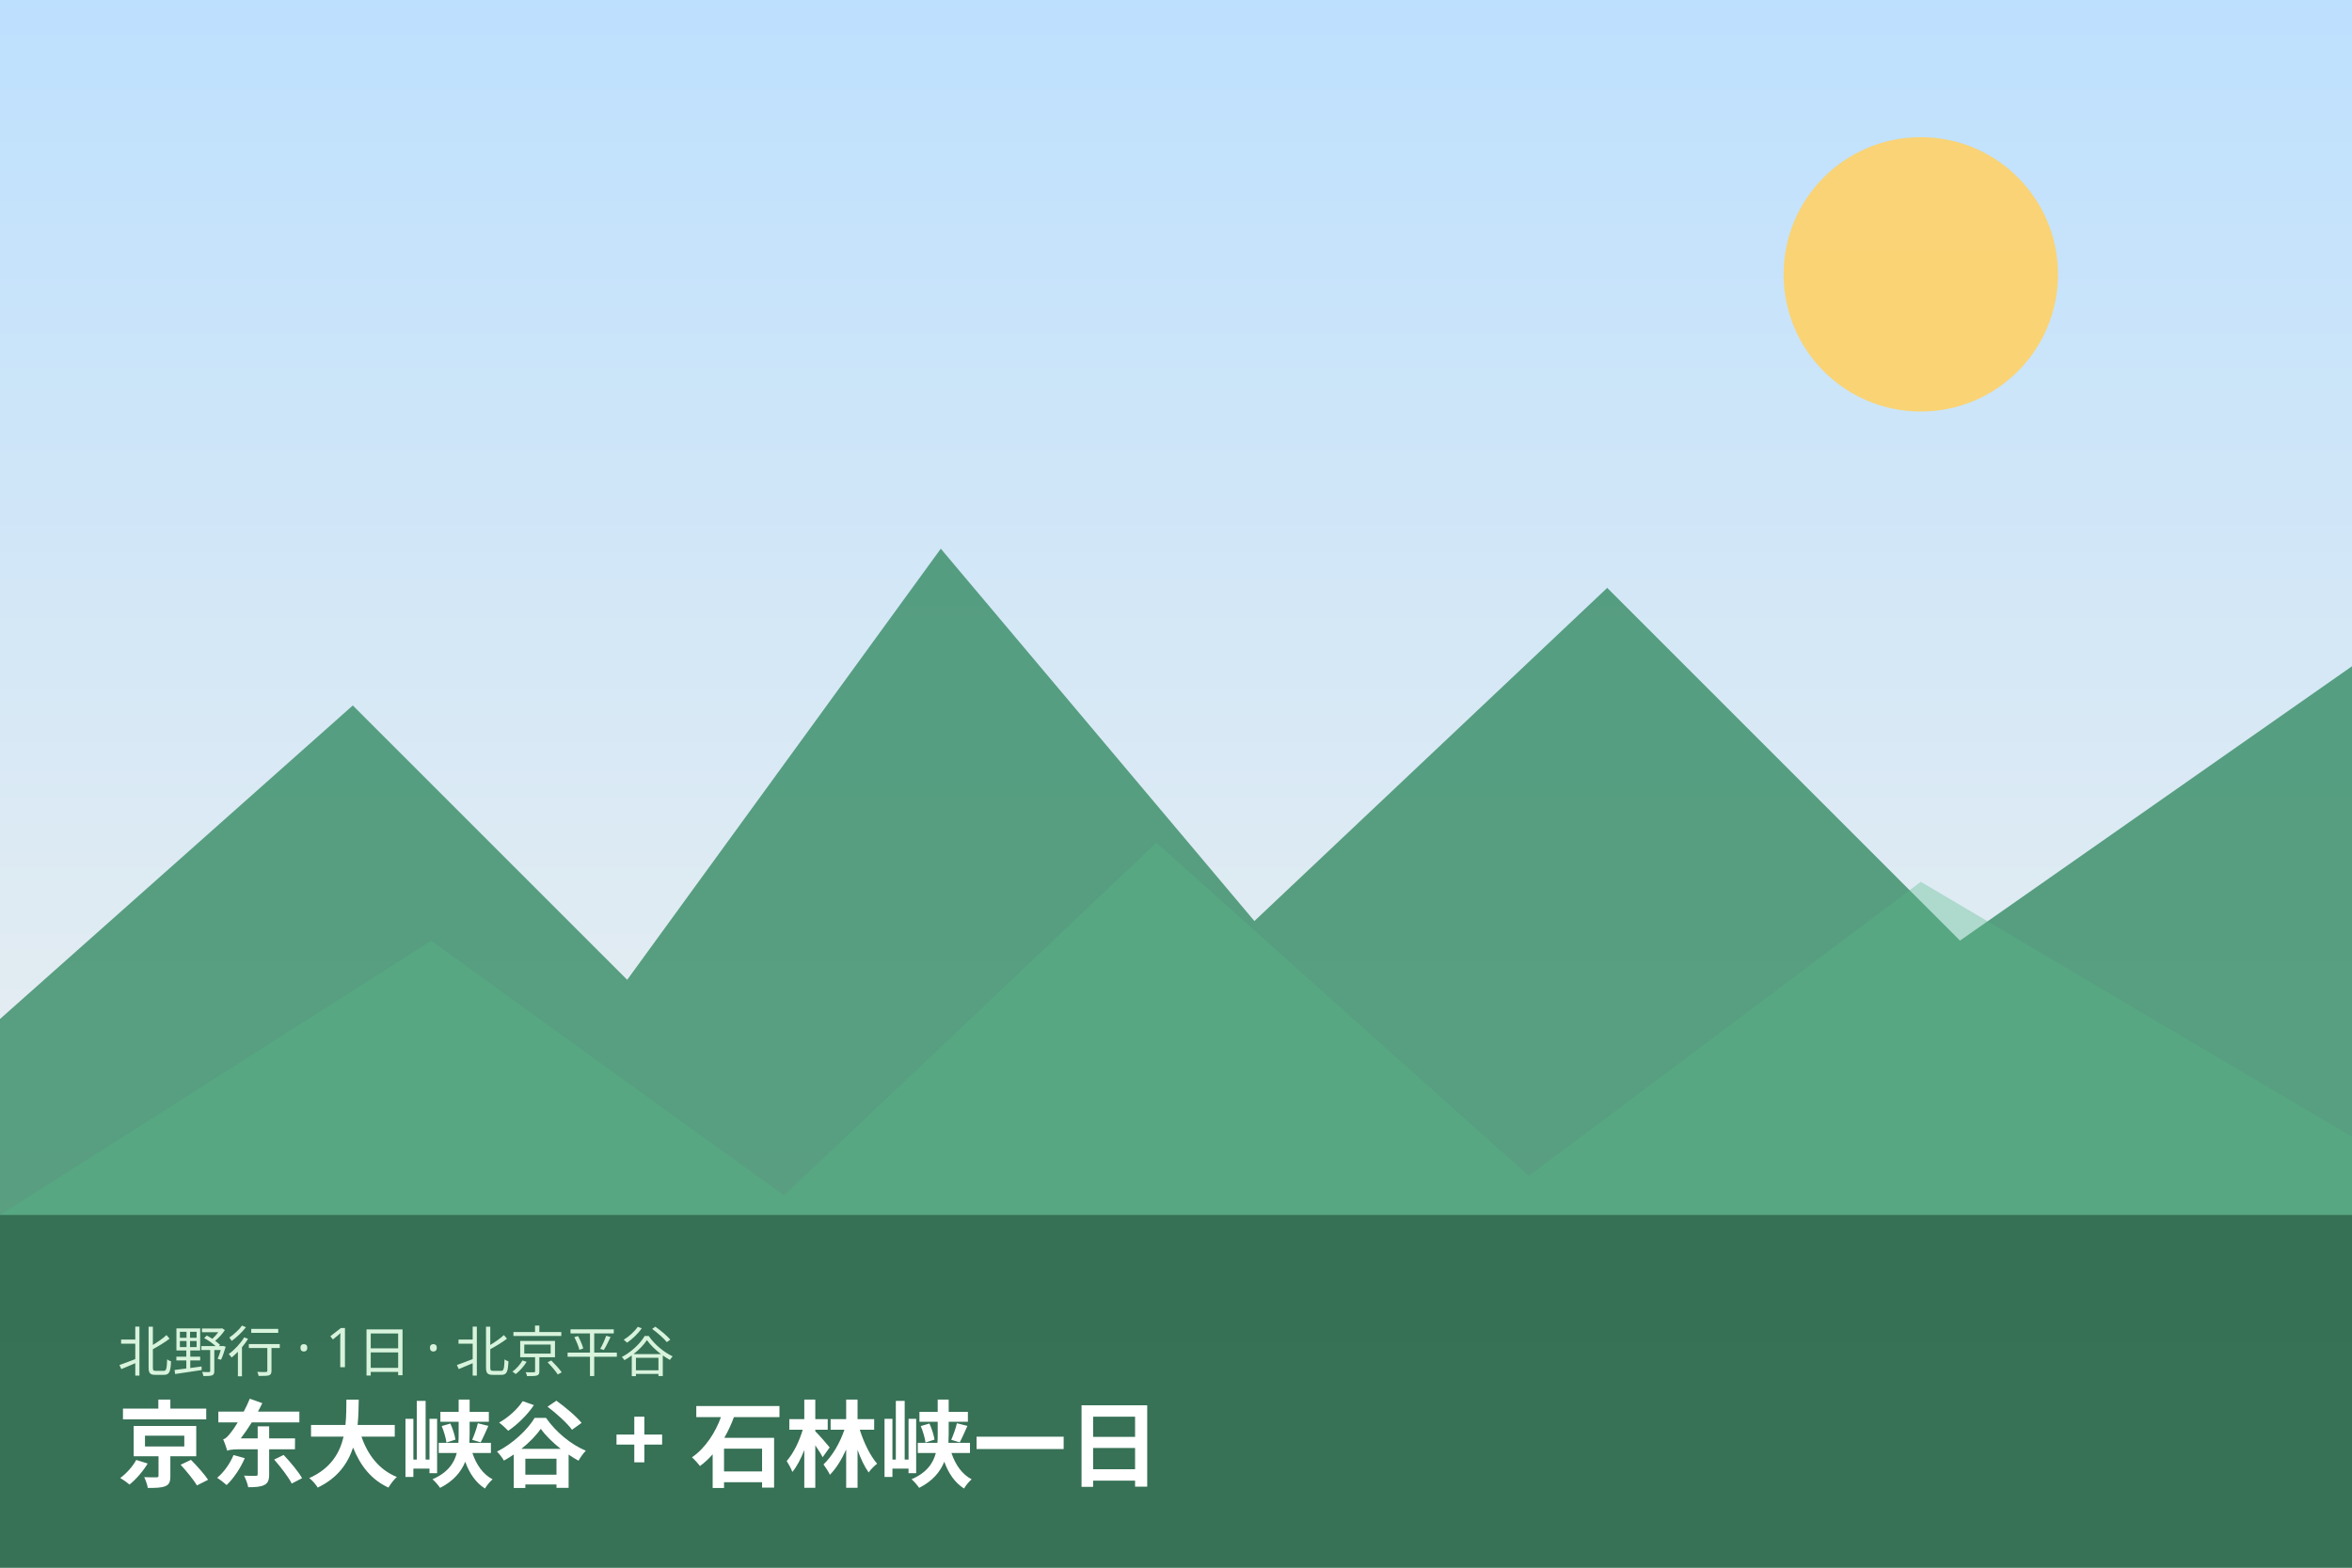
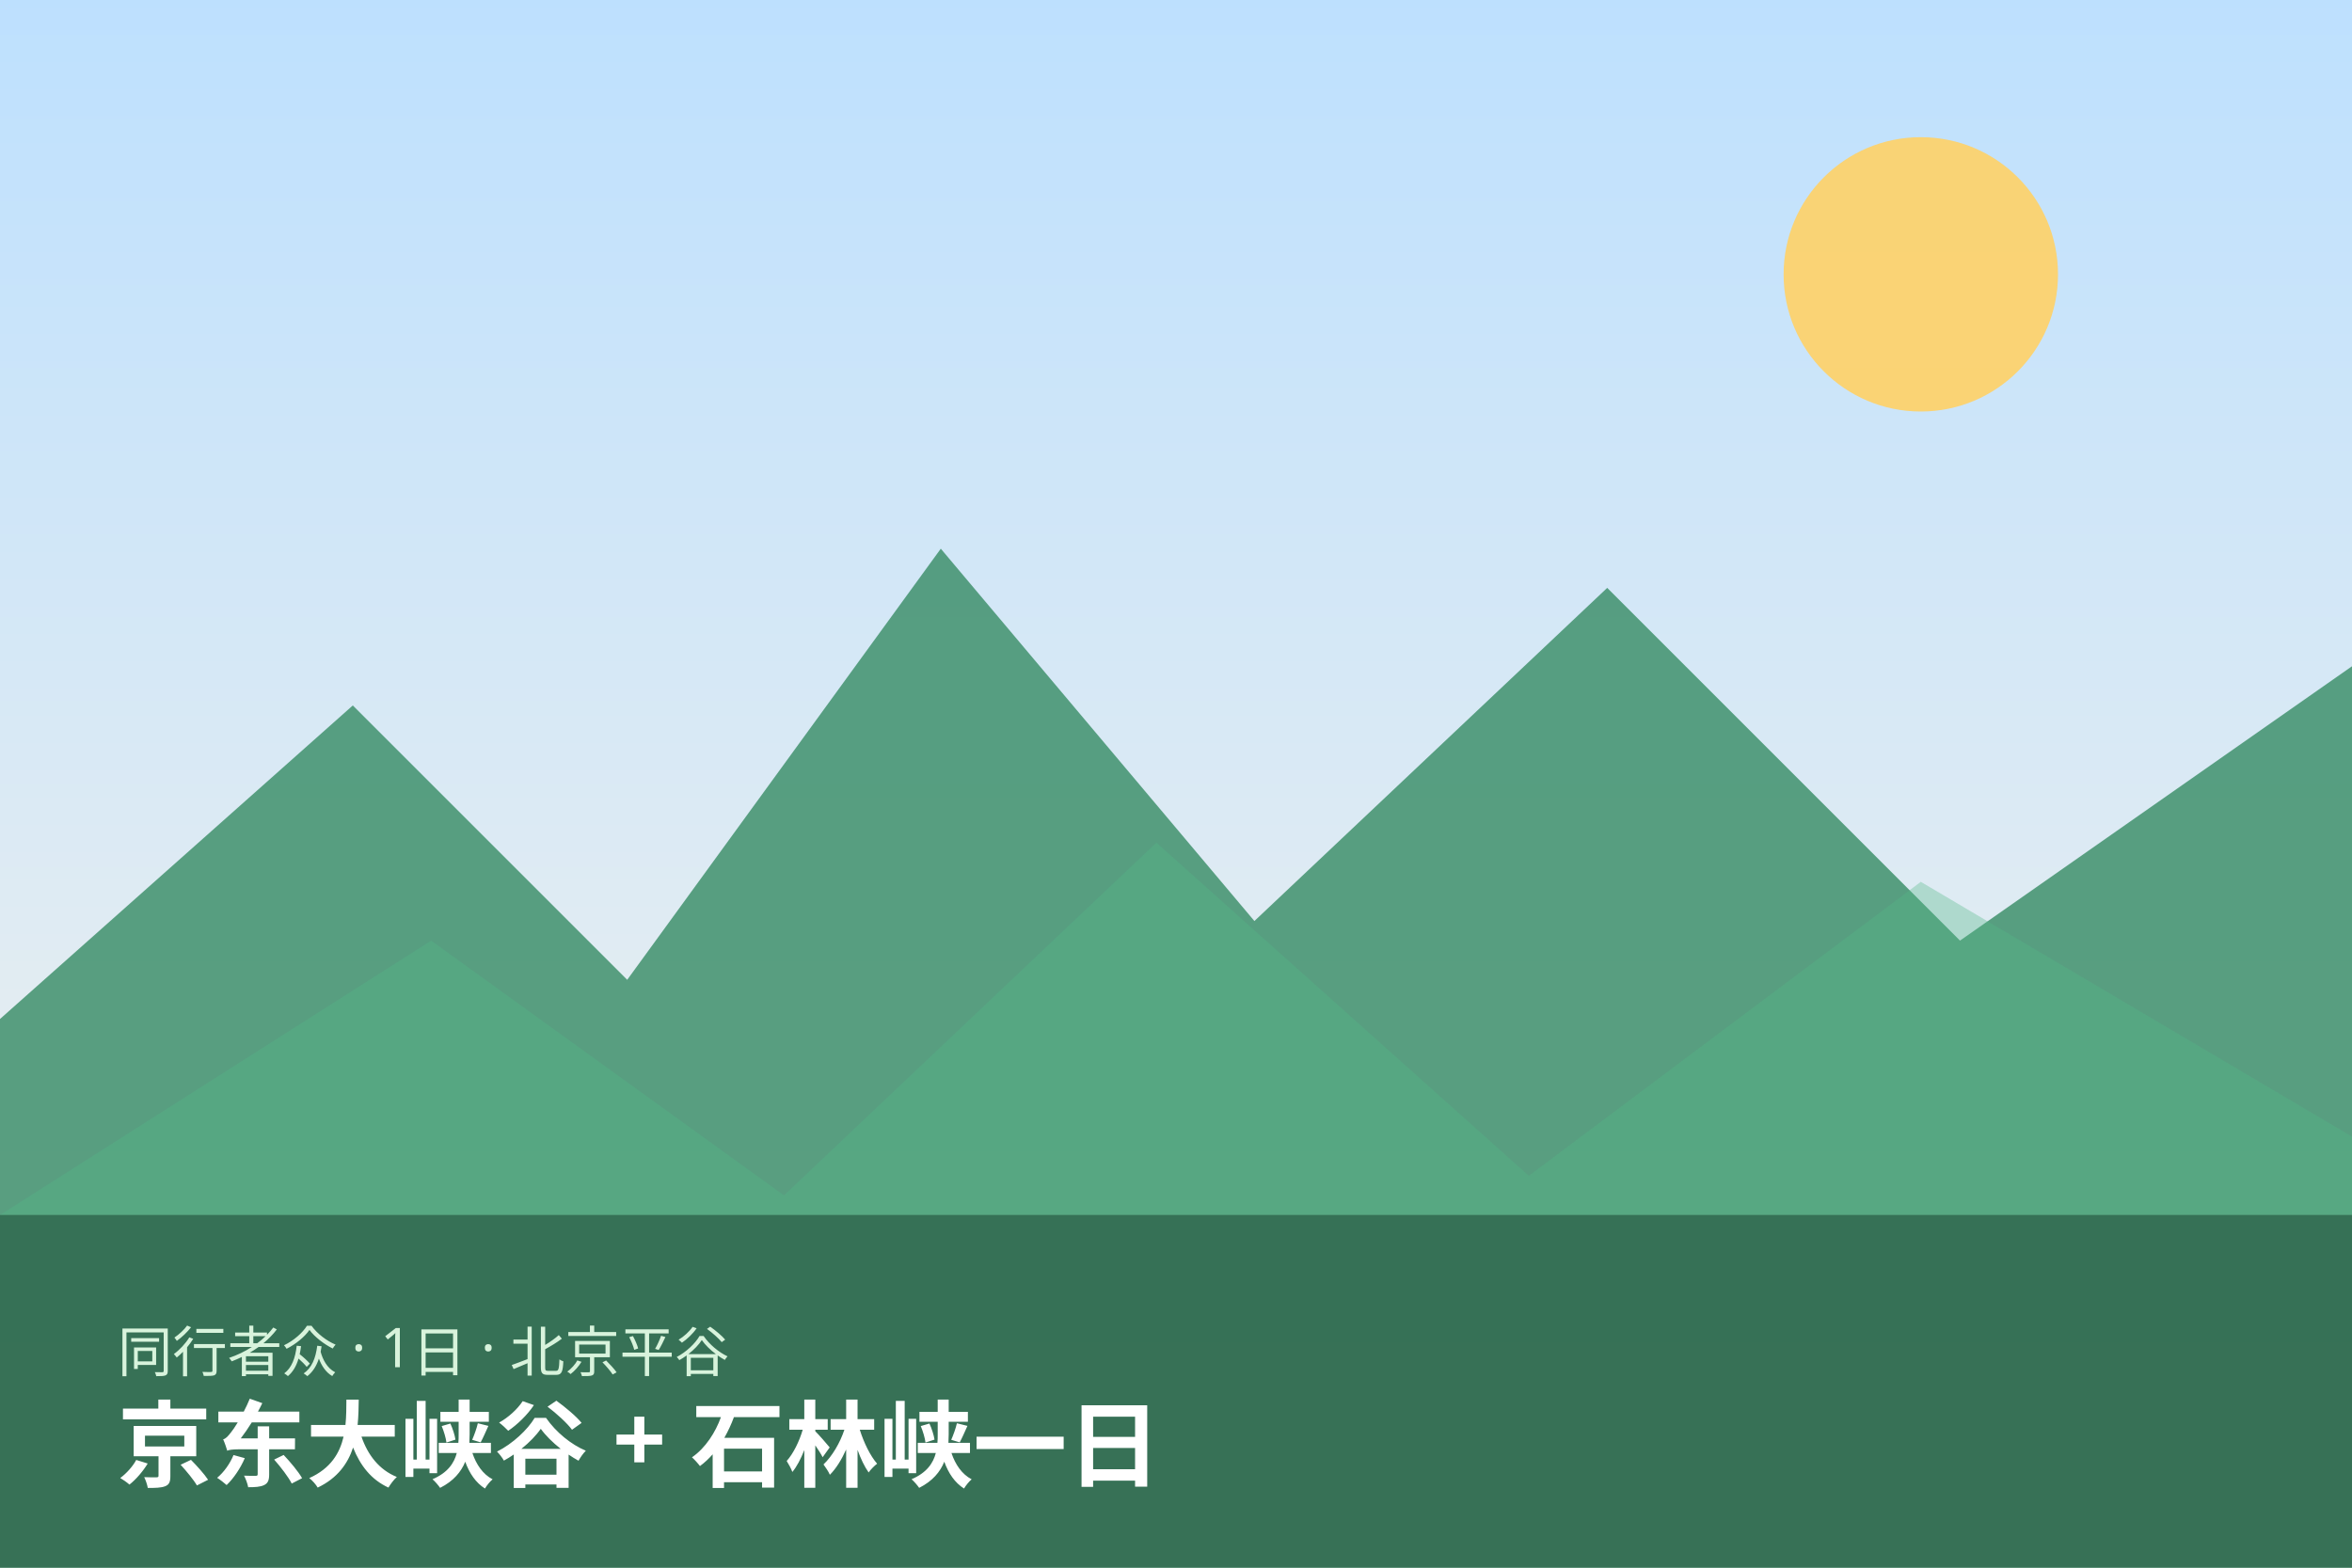
<svg xmlns="http://www.w3.org/2000/svg" width="1200" height="800" viewBox="0 0 1200 800">
  <defs>
    <linearGradient id="sky" x1="0" y1="0" x2="0" y2="1">
      <stop offset="0%" stop-color="#bde0fe" />
      <stop offset="100%" stop-color="#f7f3eb" />
    </linearGradient>
  </defs>
  <rect width="1200" height="800" fill="url(#sky)" />
  <circle cx="980" cy="140" r="70" fill="#ffd166" opacity="0.9" />
  <path d="M0 520 L180 360 L320 500 L480 280 L640 470 L820 300 L1000 480 L1200 340 L1200 800 L0 800 Z" fill="#40916c" opacity="0.85" />
  <path d="M0 620 L220 480 L400 610 L590 430 L780 600 L980 450 L1200 580 L1200 800 L0 800 Z" fill="#52b788" opacity="0.35" />
  <rect x="0" y="620" width="1200" height="180" fill="#1b4332" opacity="0.55" />
-   <text x="60" y="700" font-family="PingFang SC, sans-serif" font-size="28" fill="#d8f3dc">北野行 · 1日 · 北京平谷</text>
+   <text x="60" y="700" font-family="PingFang SC, sans-serif" font-size="28" fill="#d8f3dc">同行者众 · 1日 · 北京平谷</text>
  <text x="60" y="755" font-family="PingFang SC, sans-serif" font-size="48" font-weight="700" fill="#ffffff">京东大峡谷 + 石林峡一日</text>
</svg>
